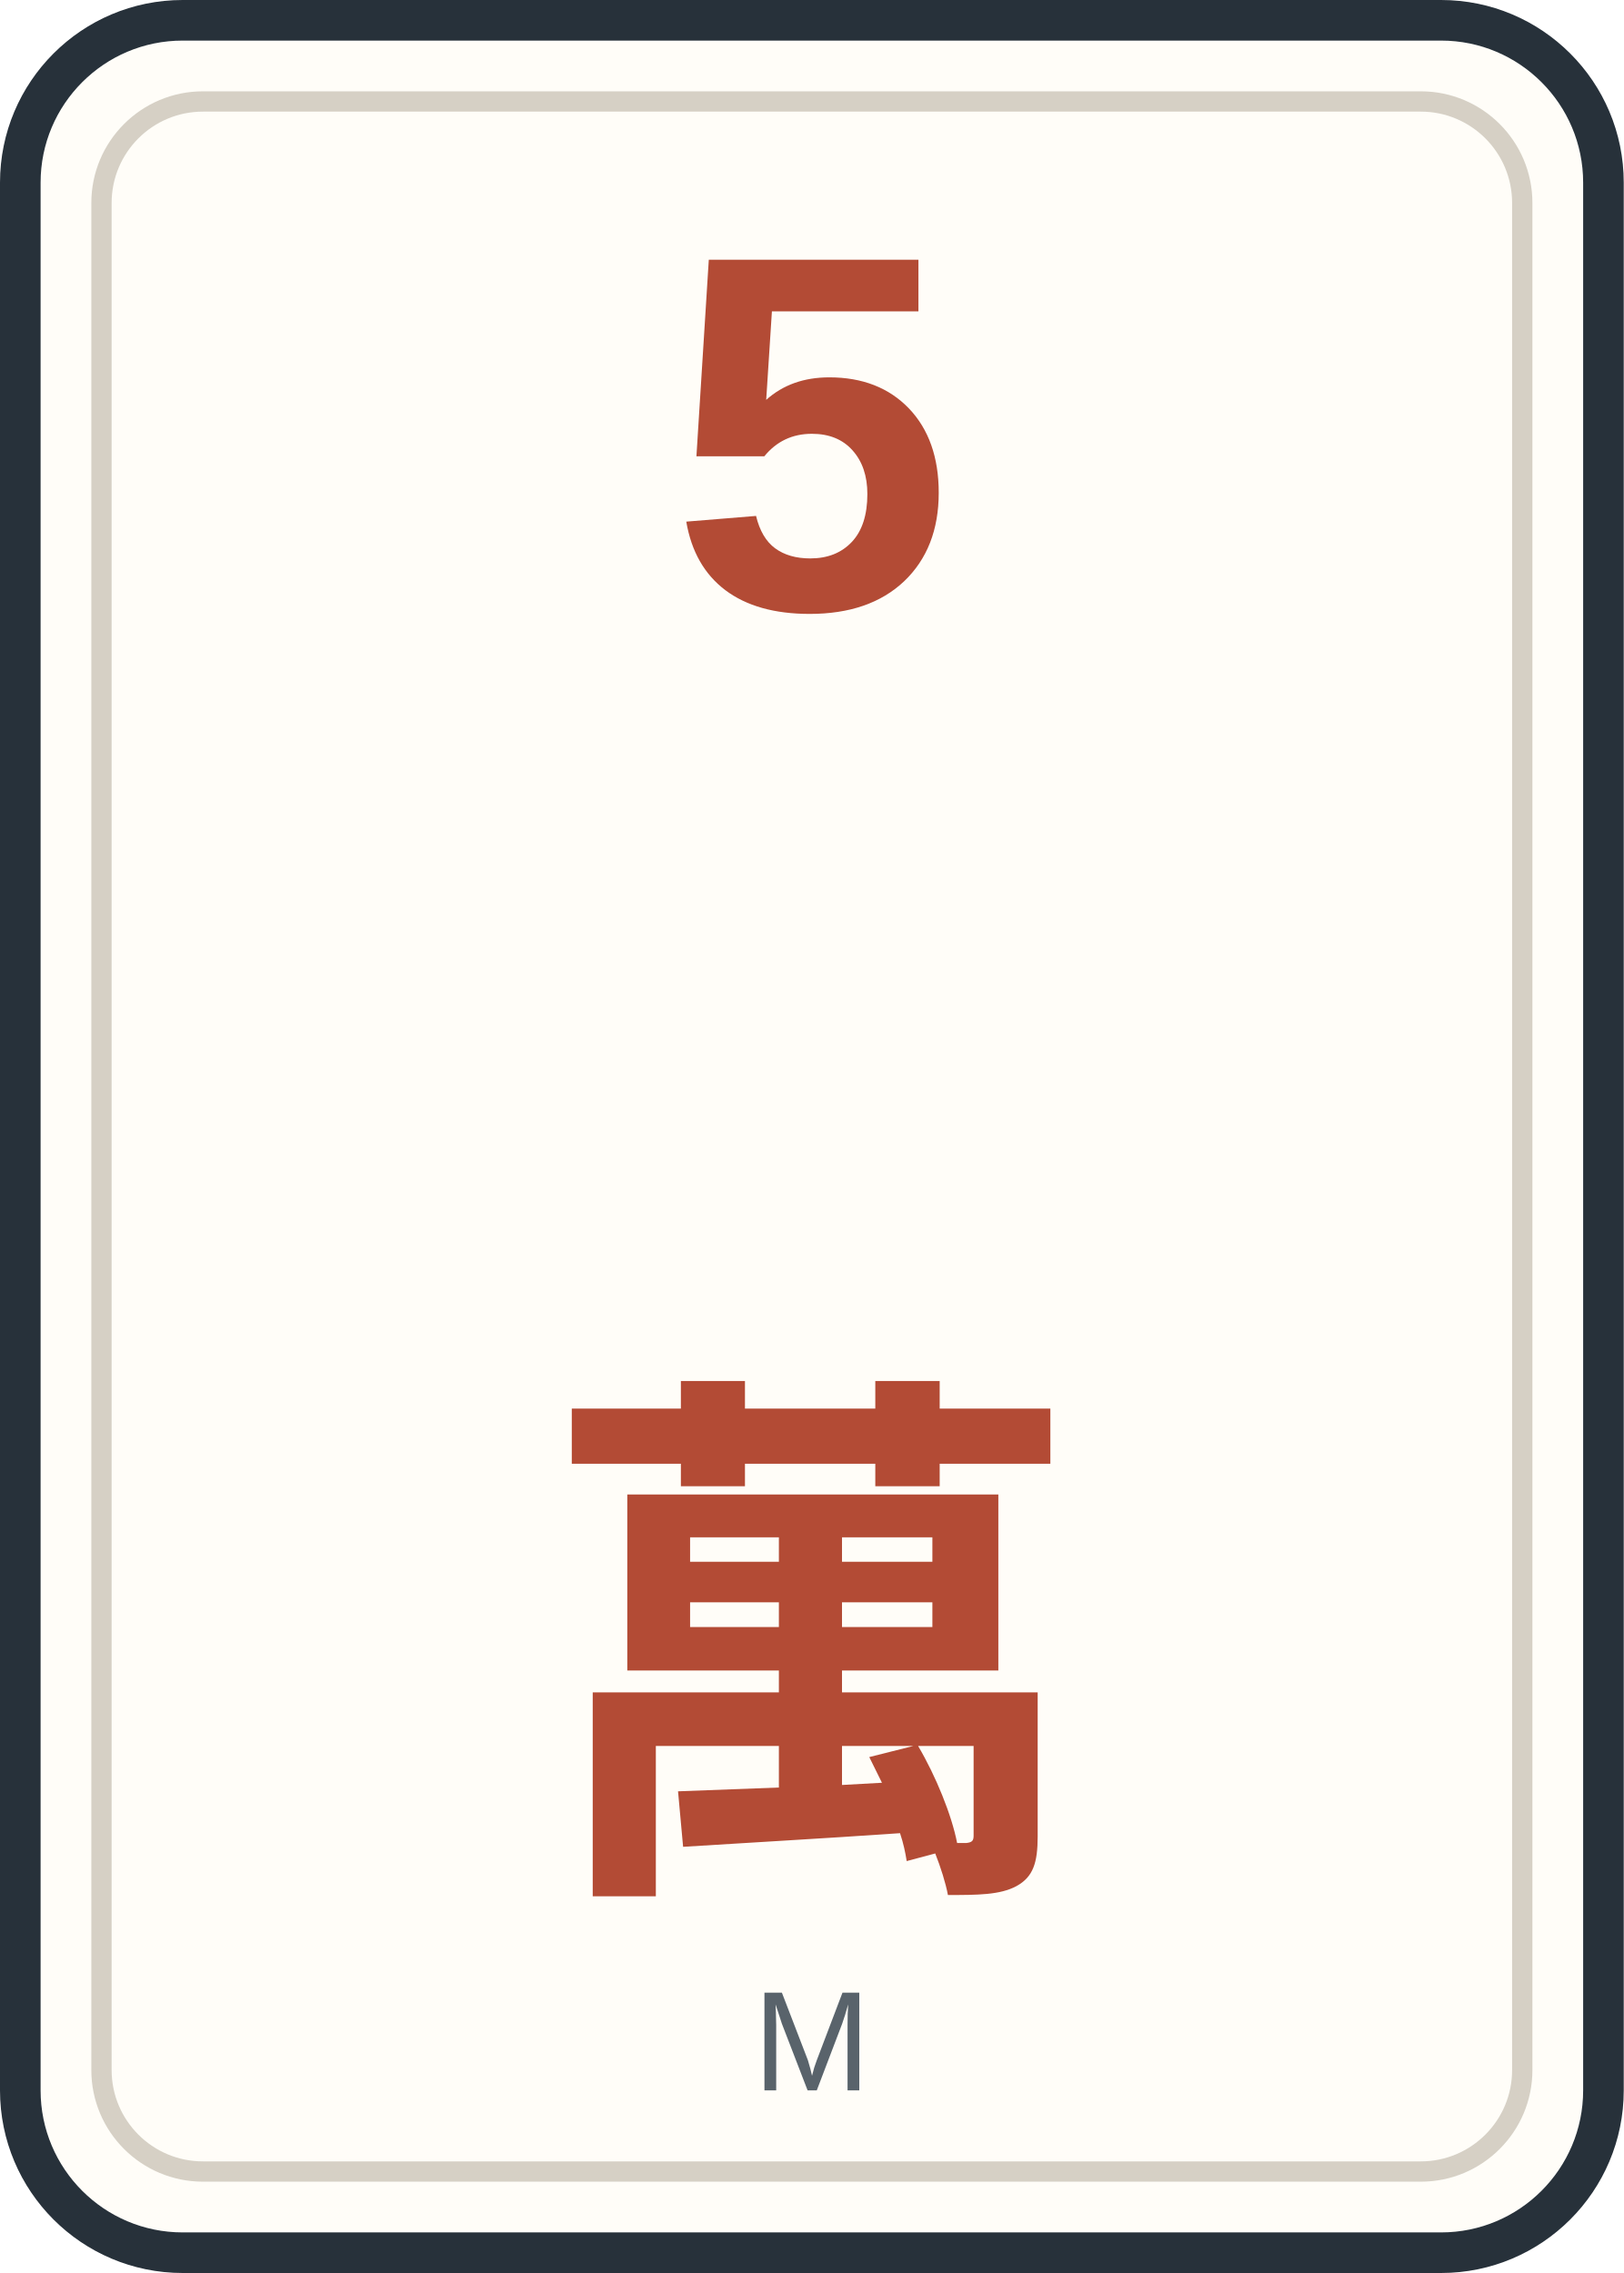
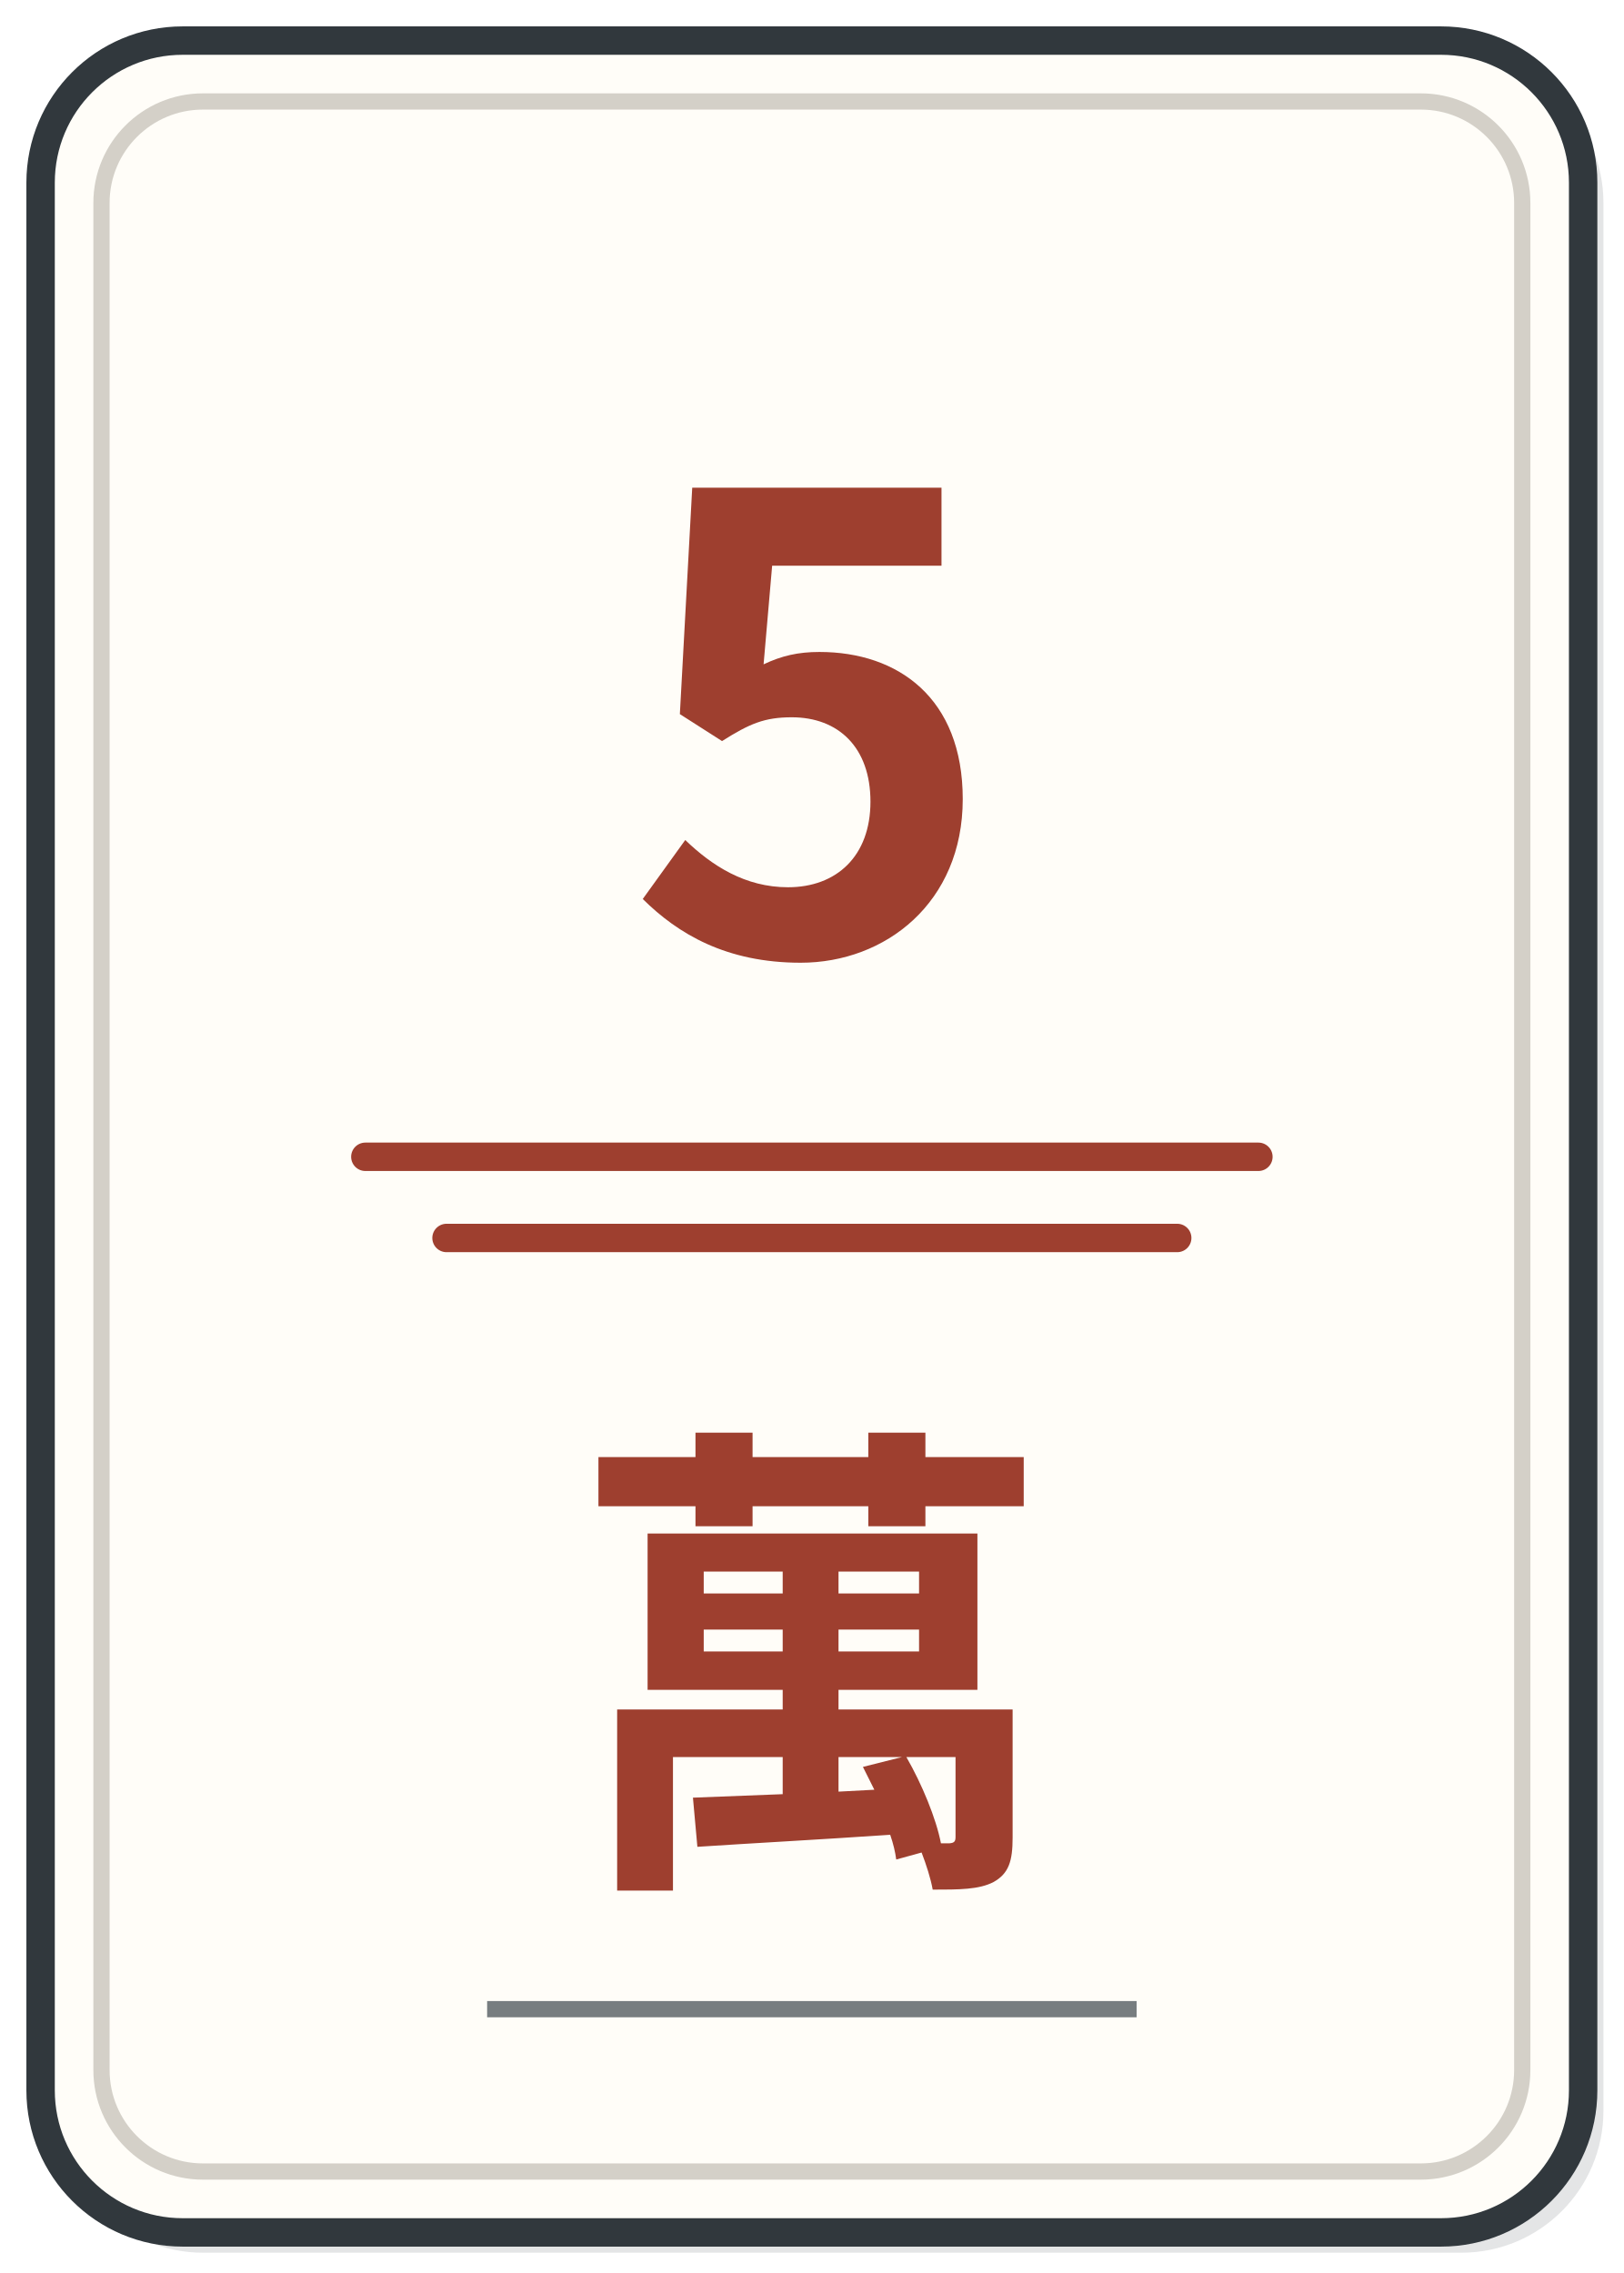
<svg xmlns="http://www.w3.org/2000/svg" viewBox="0 0 80 112" role="img" aria-labelledby="title desc">
-   <rect x="1" y="1" width="78" height="110" rx="8" fill="#fffdf8" stroke="#27313a" stroke-width="2" />
-   <rect x="5" y="5" width="70" height="102" rx="5" fill="none" stroke="#d6d0c5" stroke-width="1" />
-   <text x="40" y="30" text-anchor="middle" font-family="Arial, sans-serif" font-size="25" font-weight="700" fill="#b34b35">5</text>
-   <text x="40" y="91" text-anchor="middle" font-family="Hiragino Sans, Yu Gothic, Noto Sans CJK JP, sans-serif" font-size="27" font-weight="700" fill="#b34b35">萬</text>
-   <text x="40" y="103" text-anchor="middle" font-family="Arial, sans-serif" font-size="7" letter-spacing="1" fill="#59636b">M</text>
+   <rect x="3" y="3" width="76" height="108" rx="7" fill="#1c252b" fill-opacity="0.12" />
+   <rect x="2" y="2" width="76" height="108" rx="7" fill="#fffdf8" stroke="#31383d" stroke-width="1.4" />
+   <rect x="5" y="5" width="70" height="102" rx="5" fill="none" stroke="#d4d0c8" stroke-width="0.8" />
+   <text x="40" y="47" text-anchor="middle" font-family="Hiragino Kaku Gothic ProN, Hiragino Sans, Yu Gothic, Noto Sans CJK JP, sans-serif" font-size="31" font-weight="700" fill="#9e3f2f">5</text>
+   <path d="M18 57 H62 M22 61 H58" stroke="#9e3f2f" stroke-width="1.4" stroke-linecap="round" />
+   <text x="40" y="91" text-anchor="middle" font-family="Hiragino Kaku Gothic ProN, Hiragino Sans, Yu Gothic, Noto Sans CJK JP, sans-serif" font-size="24" font-weight="700" fill="#9e3f2f">萬</text>
+   <path d="M24 99 H56" stroke="#777d80" stroke-width="0.8" />
</svg>
